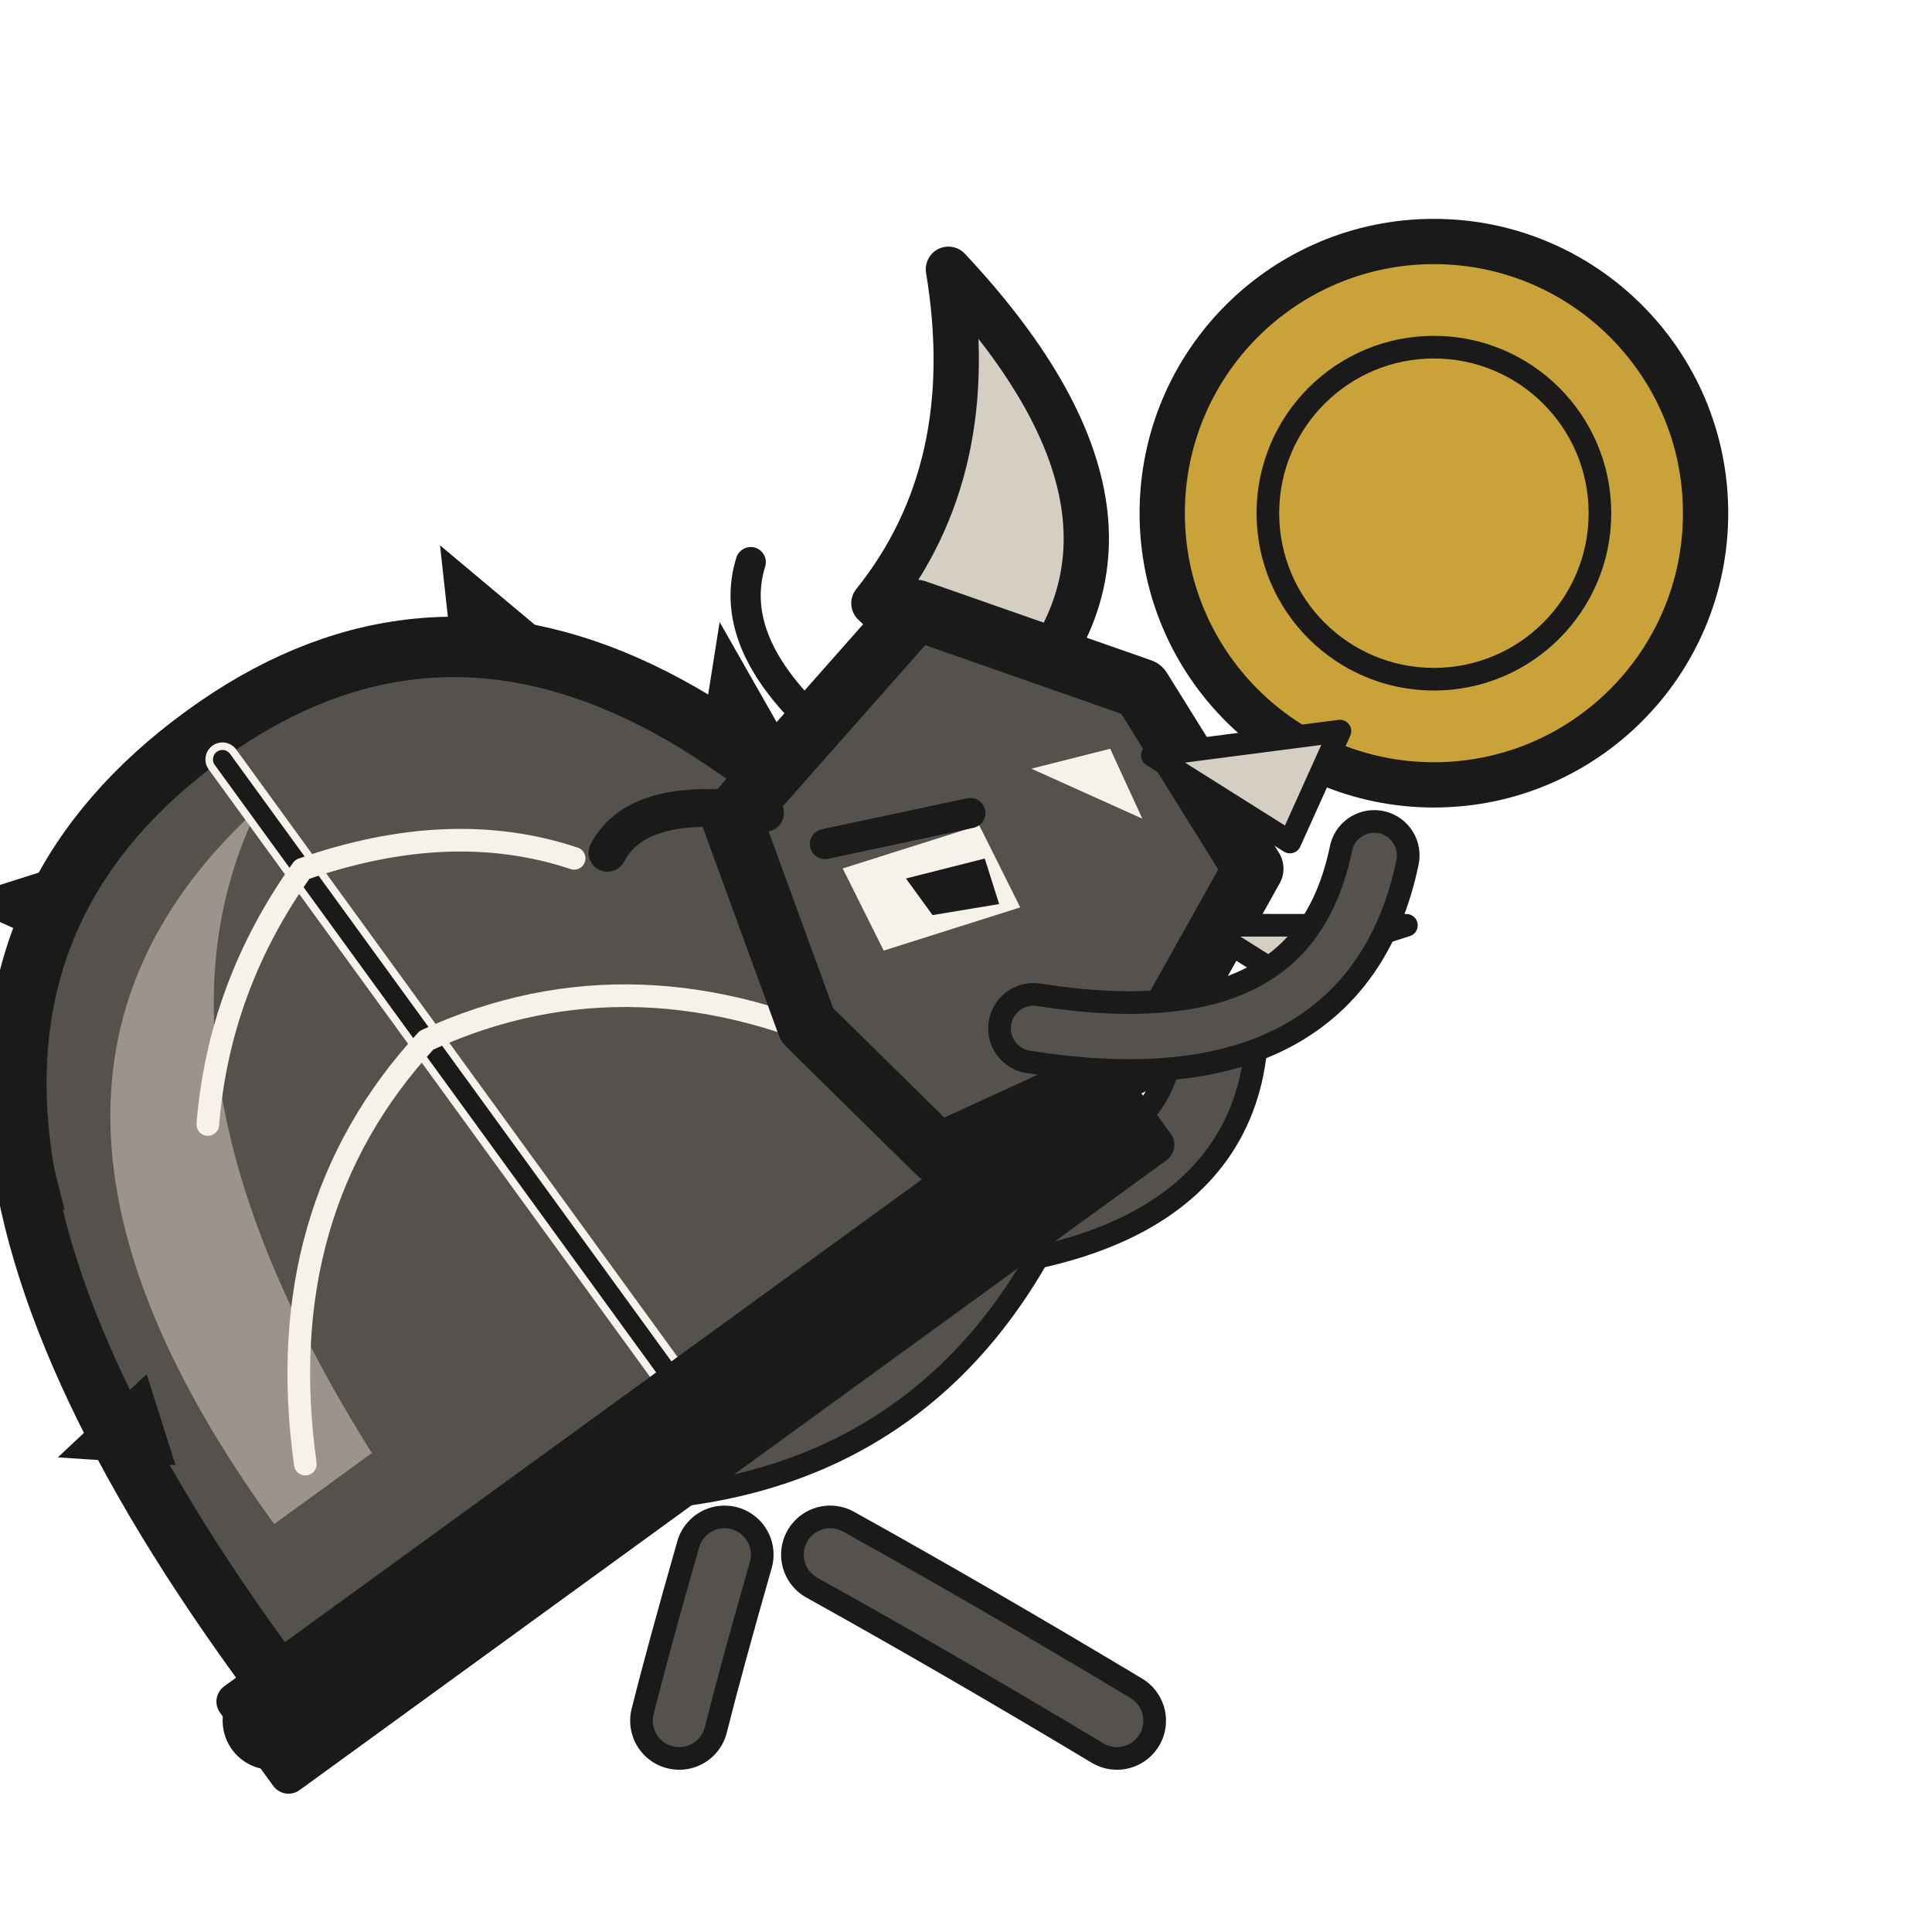
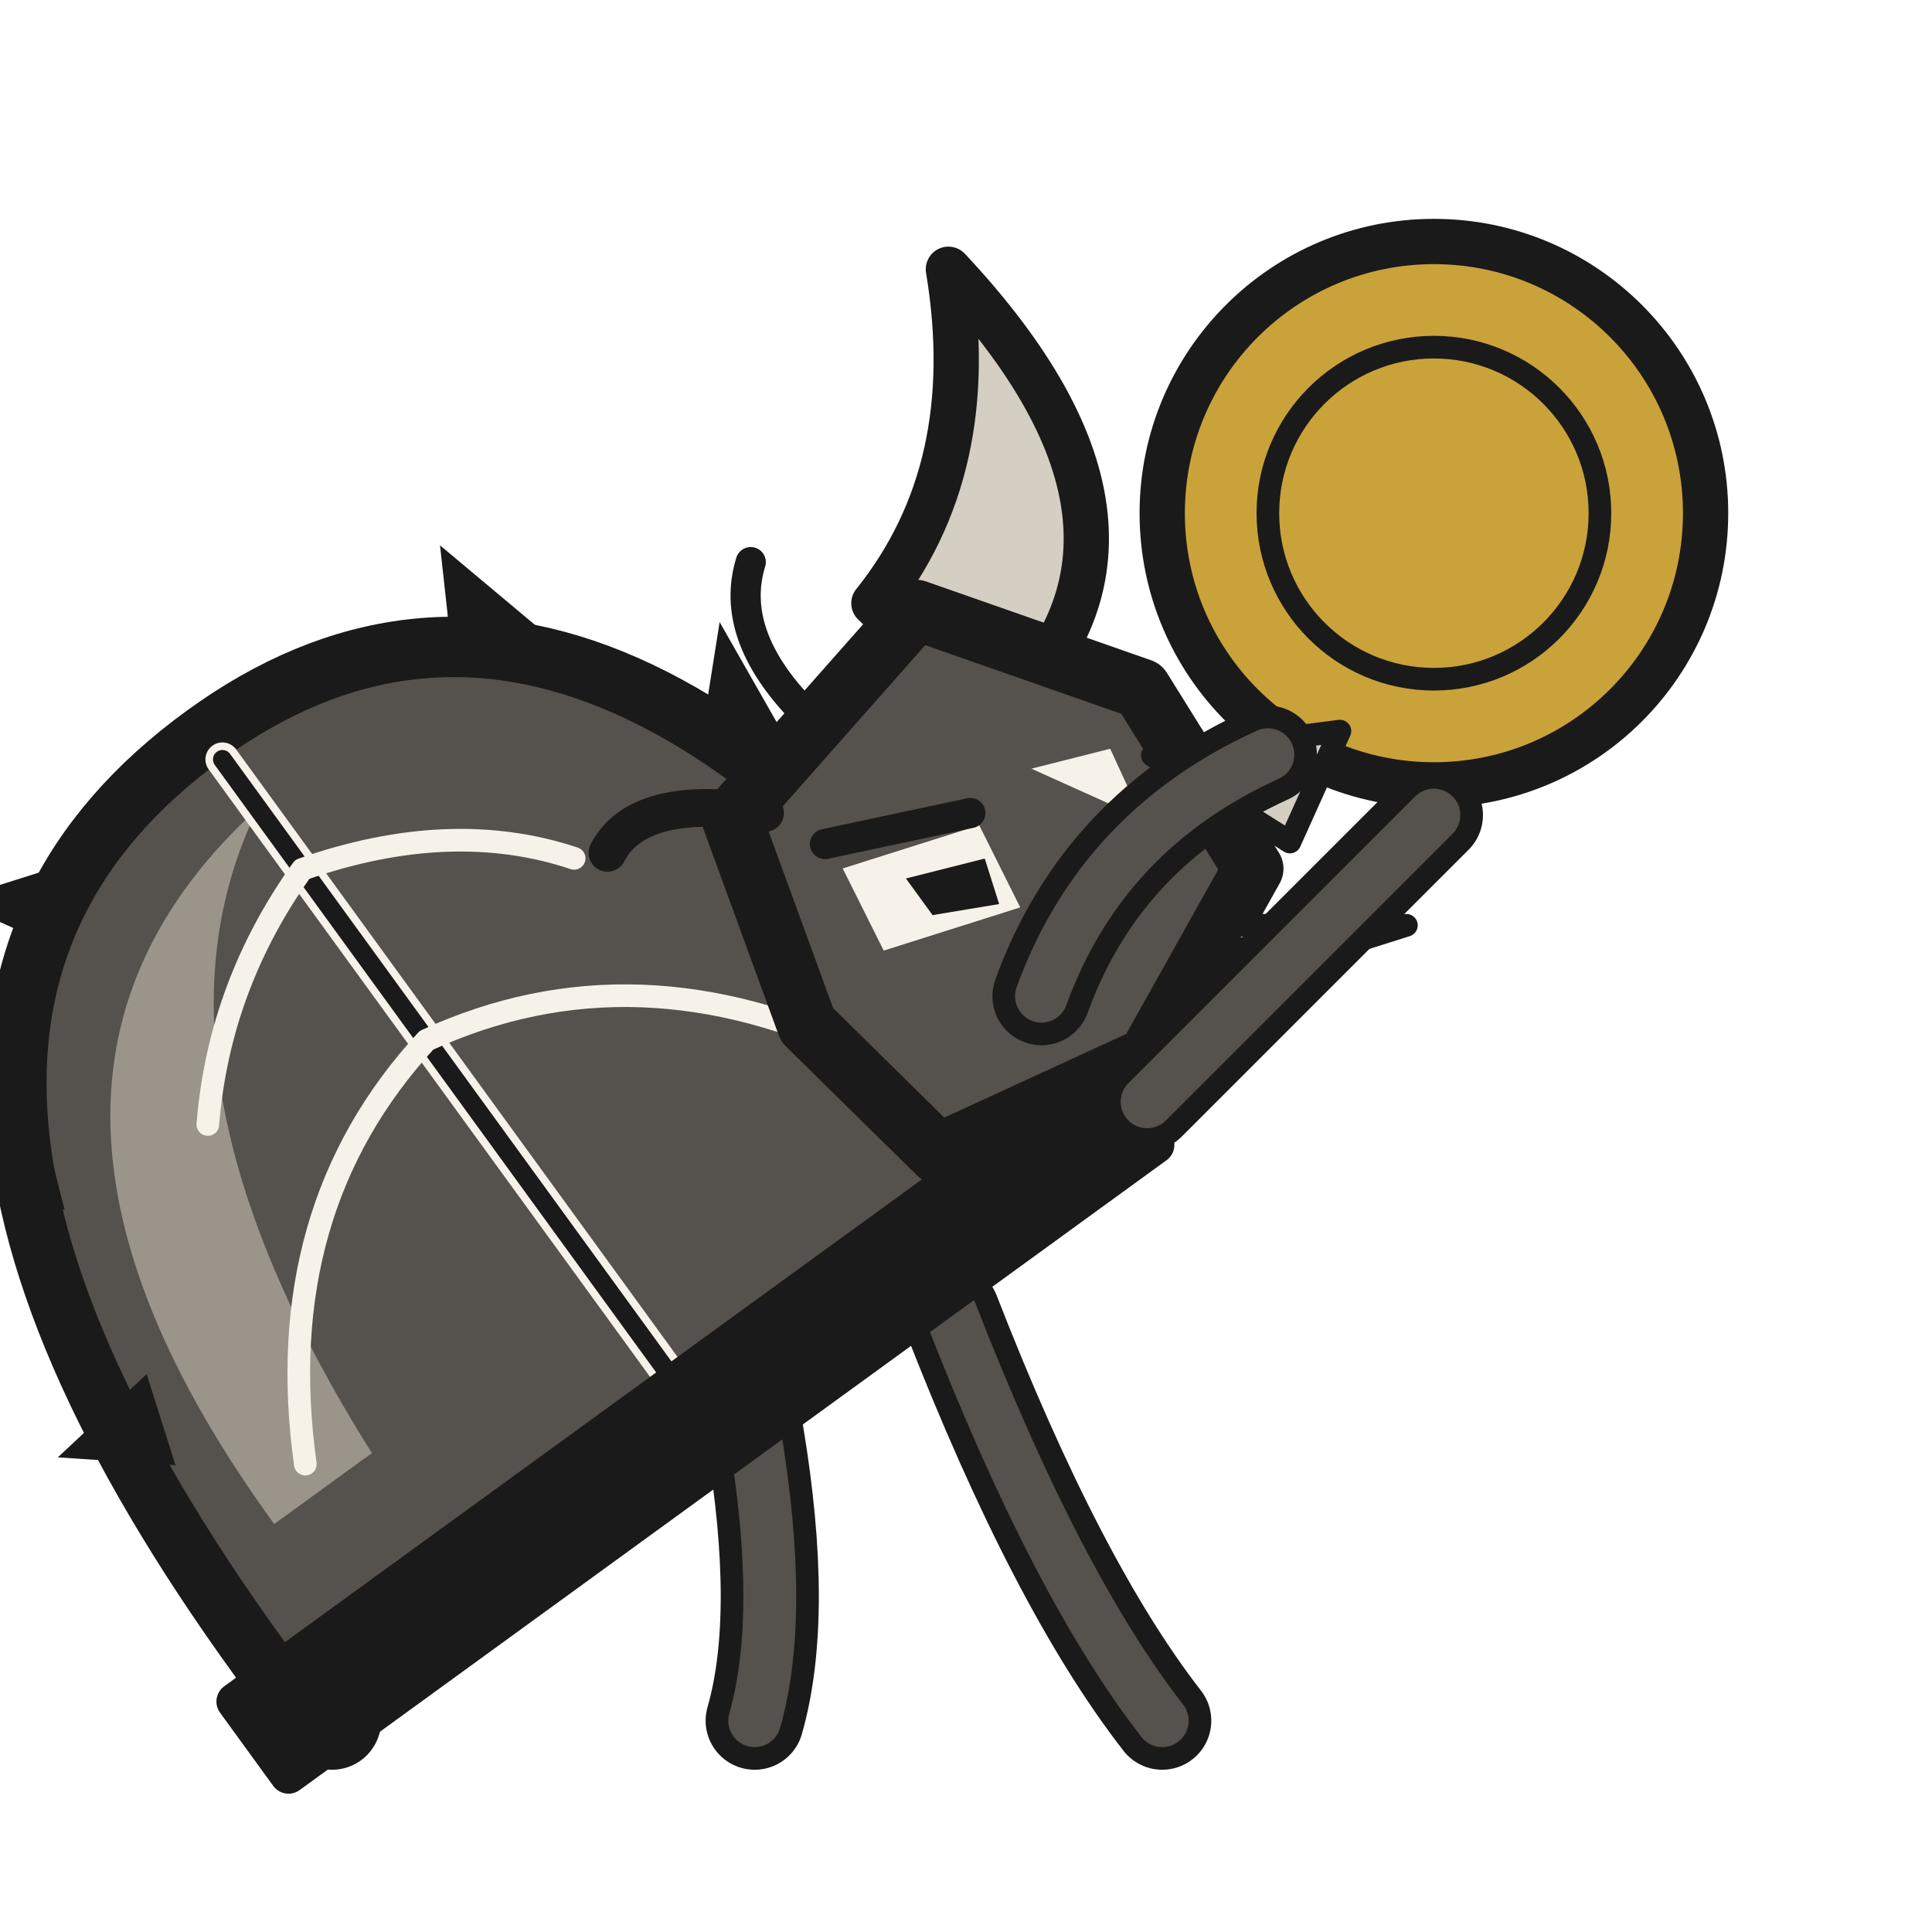
<svg xmlns="http://www.w3.org/2000/svg" viewBox="0 0 256 256">
  <style>.i{fill:#1b1a1a}.p{fill:#f6f2e9}.l{fill:#d4cec3}.m{fill:#9a948b}.d{fill:#55514c}.v{fill:#c8352b}.g{fill:#c9a23a}.s{stroke:#1b1a1a;stroke-linejoin:round;stroke-linecap:round}.n{fill:none}</style>
  <circle class="s g" stroke-width="6" cx="190" cy="68" r="36" />
  <circle class="s n" stroke-width="3" cx="190" cy="68" r="22" />
-   <path fill="none" stroke="#1b1a1a" stroke-width="13" stroke-linecap="round" stroke-linejoin="round" d="M70 200 Q42 214 36 228" />
-   <path fill="none" stroke="#55514c" stroke-width="7" stroke-linecap="round" stroke-linejoin="round" d="M70 200 Q42 214 36 228" />
-   <path fill="none" stroke="#1b1a1a" stroke-width="13" stroke-linecap="round" stroke-linejoin="round" d="M96 206 Q92 220 90 228" />
-   <path fill="none" stroke="#55514c" stroke-width="7" stroke-linecap="round" stroke-linejoin="round" d="M96 206 Q92 220 90 228" />
-   <path fill="none" stroke="#1b1a1a" stroke-width="13" stroke-linecap="round" stroke-linejoin="round" d="M110 206 Q128 216 148 228" />
-   <path fill="none" stroke="#55514c" stroke-width="7" stroke-linecap="round" stroke-linejoin="round" d="M110 206 Q128 216 148 228" />
+   <path fill="none" stroke="#1b1a1a" stroke-width="13" stroke-linecap="round" stroke-linejoin="round" d="M74 204 Q48 214 44 228" />
+   <path fill="none" stroke="#55514c" stroke-width="7" stroke-linecap="round" stroke-linejoin="round" d="M74 204 Q48 214 44 228" />
+   <path fill="none" stroke="#1b1a1a" stroke-width="13" stroke-linecap="round" stroke-linejoin="round" d="M100 190 Q104 214 100 228" />
+   <path fill="none" stroke="#55514c" stroke-width="7" stroke-linecap="round" stroke-linejoin="round" d="M100 190 Q104 214 100 228" />
+   <path fill="none" stroke="#1b1a1a" stroke-width="13" stroke-linecap="round" stroke-linejoin="round" d="M126 174 Q140 210 154 228" />
+   <path fill="none" stroke="#55514c" stroke-width="7" stroke-linecap="round" stroke-linejoin="round" d="M126 174 Q140 210 154 228" />
  <g transform="translate(20 14) rotate(-36 20 210)">
-     <path fill="none" stroke="#1b1a1a" stroke-width="14" stroke-linecap="round" stroke-linejoin="round" d="M110 200 Q150 232 168 212" />
-     <path fill="none" stroke="#55514c" stroke-width="8" stroke-linecap="round" stroke-linejoin="round" d="M110 200 Q150 232 168 212" />
-     <path fill="none" stroke="#1b1a1a" stroke-width="14" stroke-linecap="round" stroke-linejoin="round" d="M60 200 Q94 232 130 216" />
-     <path fill="none" stroke="#55514c" stroke-width="8" stroke-linecap="round" stroke-linejoin="round" d="M60 200 Q94 232 130 216" />
    <path class="d" d="M18 210 Q16 100 84 100 Q150 100 148 210Z" />
    <path class="d" d="M84 100 Q150 100 148 210 L84 210Z" />
    <path class="m" d="M30 190 Q30 118 84 112 Q50 130 46 190Z" />
    <path class="s n" stroke-width="8" d="M18 210 Q16 100 84 100 Q150 100 148 210Z" />
    <path fill="none" stroke="#f6f2e9" stroke-width="4.5" stroke-linecap="round" stroke-linejoin="round" d="M84 104 L84 208" />
    <path fill="none" stroke="#1b1a1a" stroke-width="2.5" stroke-linecap="round" stroke-linejoin="round" d="M84 104 L84 208" />
    <path fill="none" stroke="#f6f2e9" stroke-width="3" stroke-linecap="round" stroke-linejoin="round" d="M84 150 Q54 156 38 186M84 150 Q114 156 130 186M84 122 Q66 128 54 142M84 122 Q104 128 114 142" />
    <path class="i" d="M24 176 L12 166 L28 164Z M32 140 L20 128 L36 130Z M52 112 L44 98 L62 104Z M116 112 L124 98 L128 114Z M136 140 L148 128 L146 146Z" />
    <path class="i" d="M12 206 L154 206 L154 218 L12 218Z" />
    <path class="s n" stroke-width="5" d="M12 206 L154 206 L154 218 L12 218Z" />
    <path class="l" d="M170 160 Q206 156 200 108 Q188 132 166 138Z" />
    <path class="s n" stroke-width="6" d="M170 160 Q206 156 200 108 Q188 132 166 138Z" />
    <path class="d" d="M126 178 L134 150 L170 142 L188 168 L186 196 L160 208 L130 202Z" />
    <path class="s n" stroke-width="8" d="M126 178 L134 150 L170 142 L188 168 L186 196 L160 208 L130 202Z" />
    <path class="l" d="M184 176 L206 188 L192 196Z M176 198 L198 214 L180 208Z" />
    <path fill="none" stroke="#1b1a1a" stroke-width="3" stroke-linecap="round" stroke-linejoin="round" d="M184 176 L206 188 L192 196ZM176 198 L198 214 L180 208Z" />
    <path class="p" d="M142 164 L160 170 L158 182 L140 176Z M170 168 L180 172 L178 182Z" />
    <path class="i" d="M148 170 L158 174 L156 180 L148 176Z" />
    <path fill="none" stroke="#1b1a1a" stroke-width="4" stroke-linecap="round" stroke-linejoin="round" d="M142 160 L160 168" />
    <path fill="none" stroke="#1b1a1a" stroke-width="5" stroke-linecap="round" stroke-linejoin="round" d="M138 152 Q126 140 118 144" />
    <path fill="none" stroke="#1b1a1a" stroke-width="4" stroke-linecap="round" stroke-linejoin="round" d="M150 144 Q148 130 156 124" />
-     <path fill="none" stroke="#1b1a1a" stroke-width="12" stroke-linecap="round" stroke-linejoin="round" d="M150 196 Q178 224 200 204" />
-     <path fill="none" stroke="#55514c" stroke-width="6" stroke-linecap="round" stroke-linejoin="round" d="M150 196 Q178 224 200 204" />
  </g>
+   <path fill="none" stroke="#1b1a1a" stroke-width="13" stroke-linecap="round" stroke-linejoin="round" d="M138 132 Q146 110 168 100" />
+   <path fill="none" stroke="#55514c" stroke-width="7" stroke-linecap="round" stroke-linejoin="round" d="M138 132 Q146 110 168 100" />
+   <path fill="none" stroke="#1b1a1a" stroke-width="13" stroke-linecap="round" stroke-linejoin="round" d="M152 146 Q170 128 190 108" />
+   <path fill="none" stroke="#55514c" stroke-width="7" stroke-linecap="round" stroke-linejoin="round" d="M152 146 Q170 128 190 108" />
</svg>
